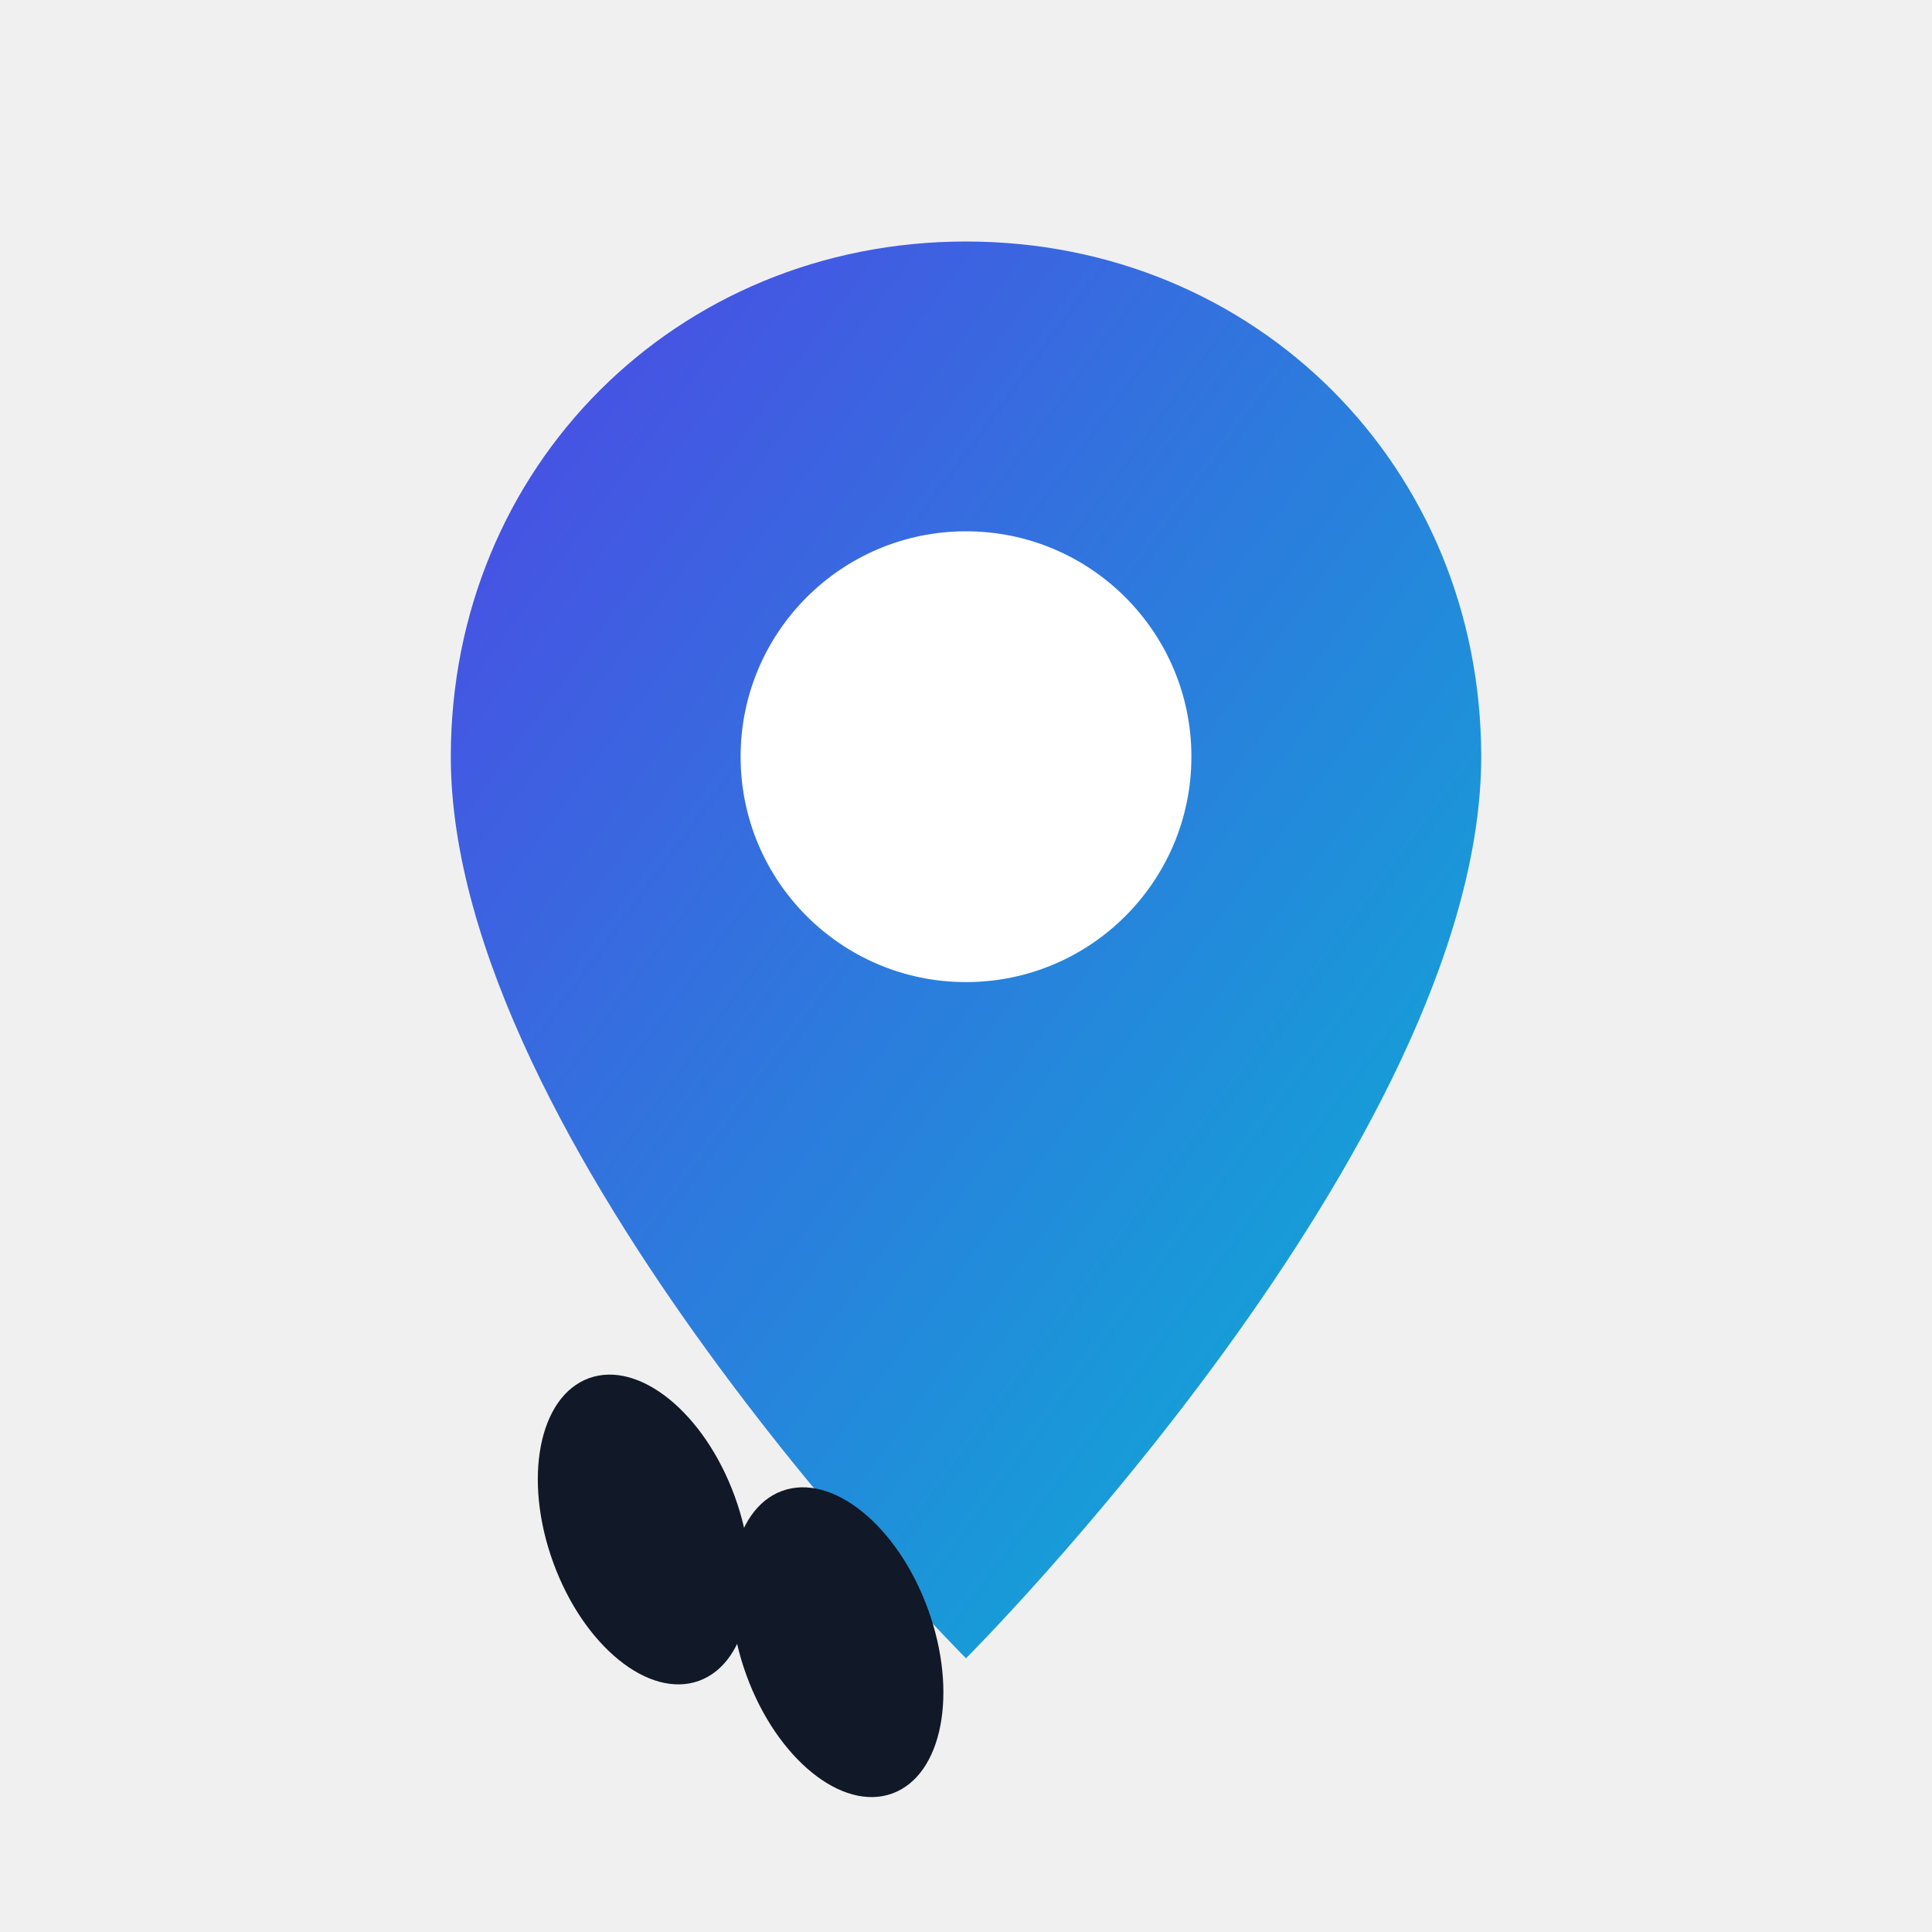
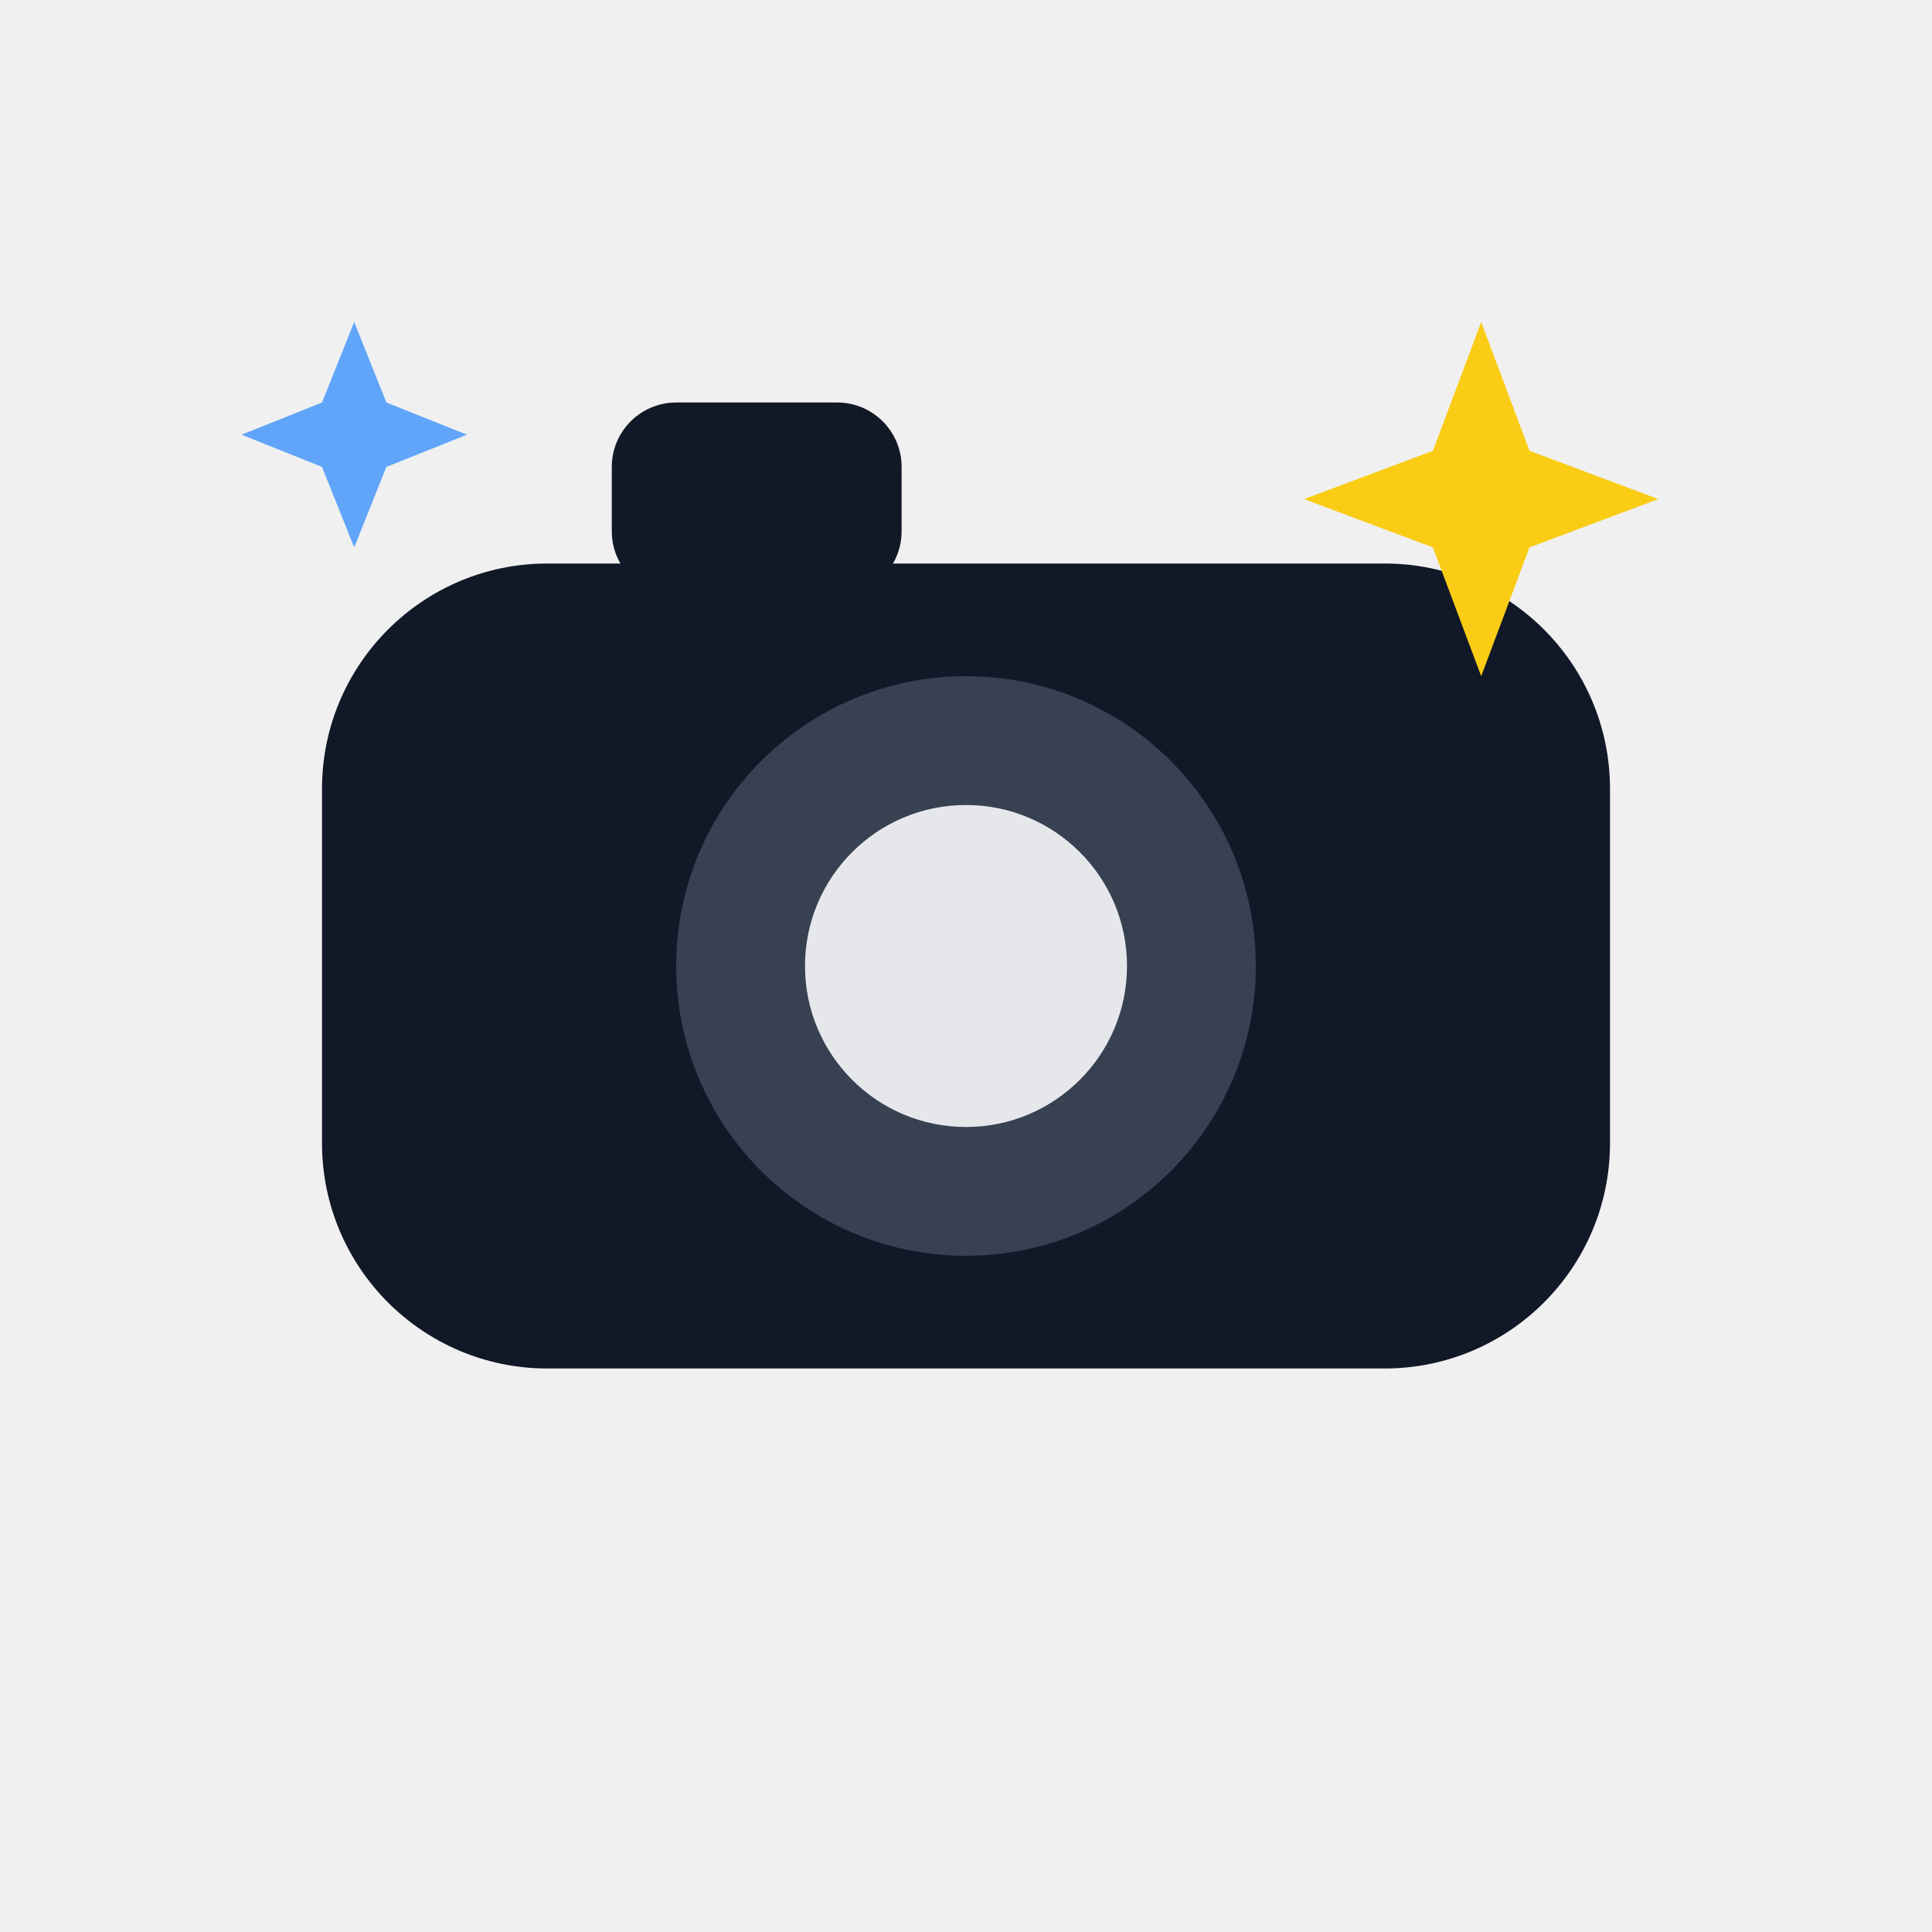
<svg xmlns="http://www.w3.org/2000/svg" width="120" height="120" viewBox="0 0 120 120" fill="none">
-   <defs>
-     <linearGradient id="grad1" x1="0" y1="0" x2="1" y2="1">
-       <stop offset="0%" stop-color="#4F46E5" />
-       <stop offset="100%" stop-color="#06B6D4" />
-     </linearGradient>
-   </defs>
-   <path d="M60 15C42 15 28 29 28 47C28 71 60 103 60 103C60 103 92 71 92 47C92 29 78 15 60 15Z" fill="url(#grad1)" />
-   <circle cx="60" cy="47" r="14" fill="white" />
-   <ellipse cx="40" cy="95" rx="6" ry="10" fill="#111827" transform="rotate(-20 40 95)" />
-   <ellipse cx="52" cy="102" rx="6" ry="10" fill="#111827" transform="rotate(-20 52 102)" />
+   <rect x="20" y="35" width="80" height="50" rx="14" fill="#111827" />
+   <rect x="38" y="25" width="18" height="12" rx="4" fill="#111827" />
+   <circle cx="60" cy="60" r="18" fill="#374151" />
+   <circle cx="60" cy="60" r="10" fill="#E5E7EB" />
+   <path d="M92 20L95 28L103 31L95 34L92 42L89 34L81 31L89 28Z" fill="#FACC15" />
+   <path d="M22 20L24 25L29 27L24 29L22 34L20 29L15 27L20 25Z" fill="#60A5FA" />
</svg>
